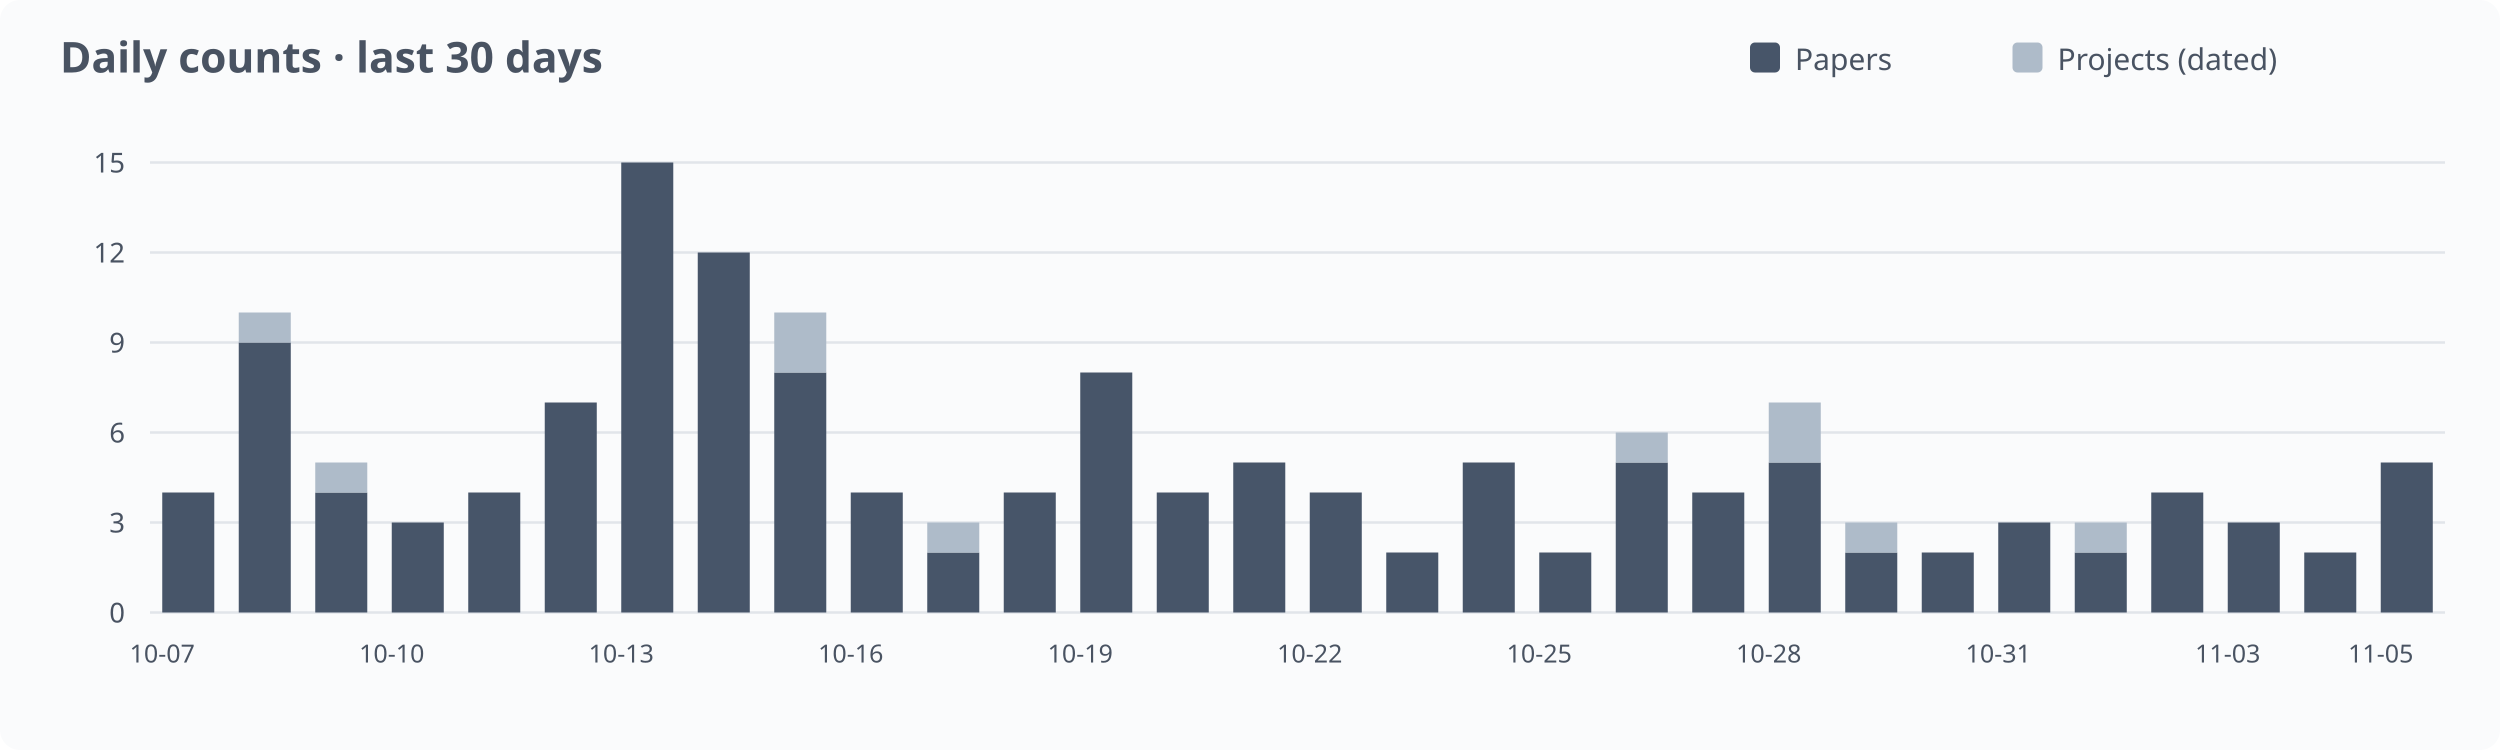
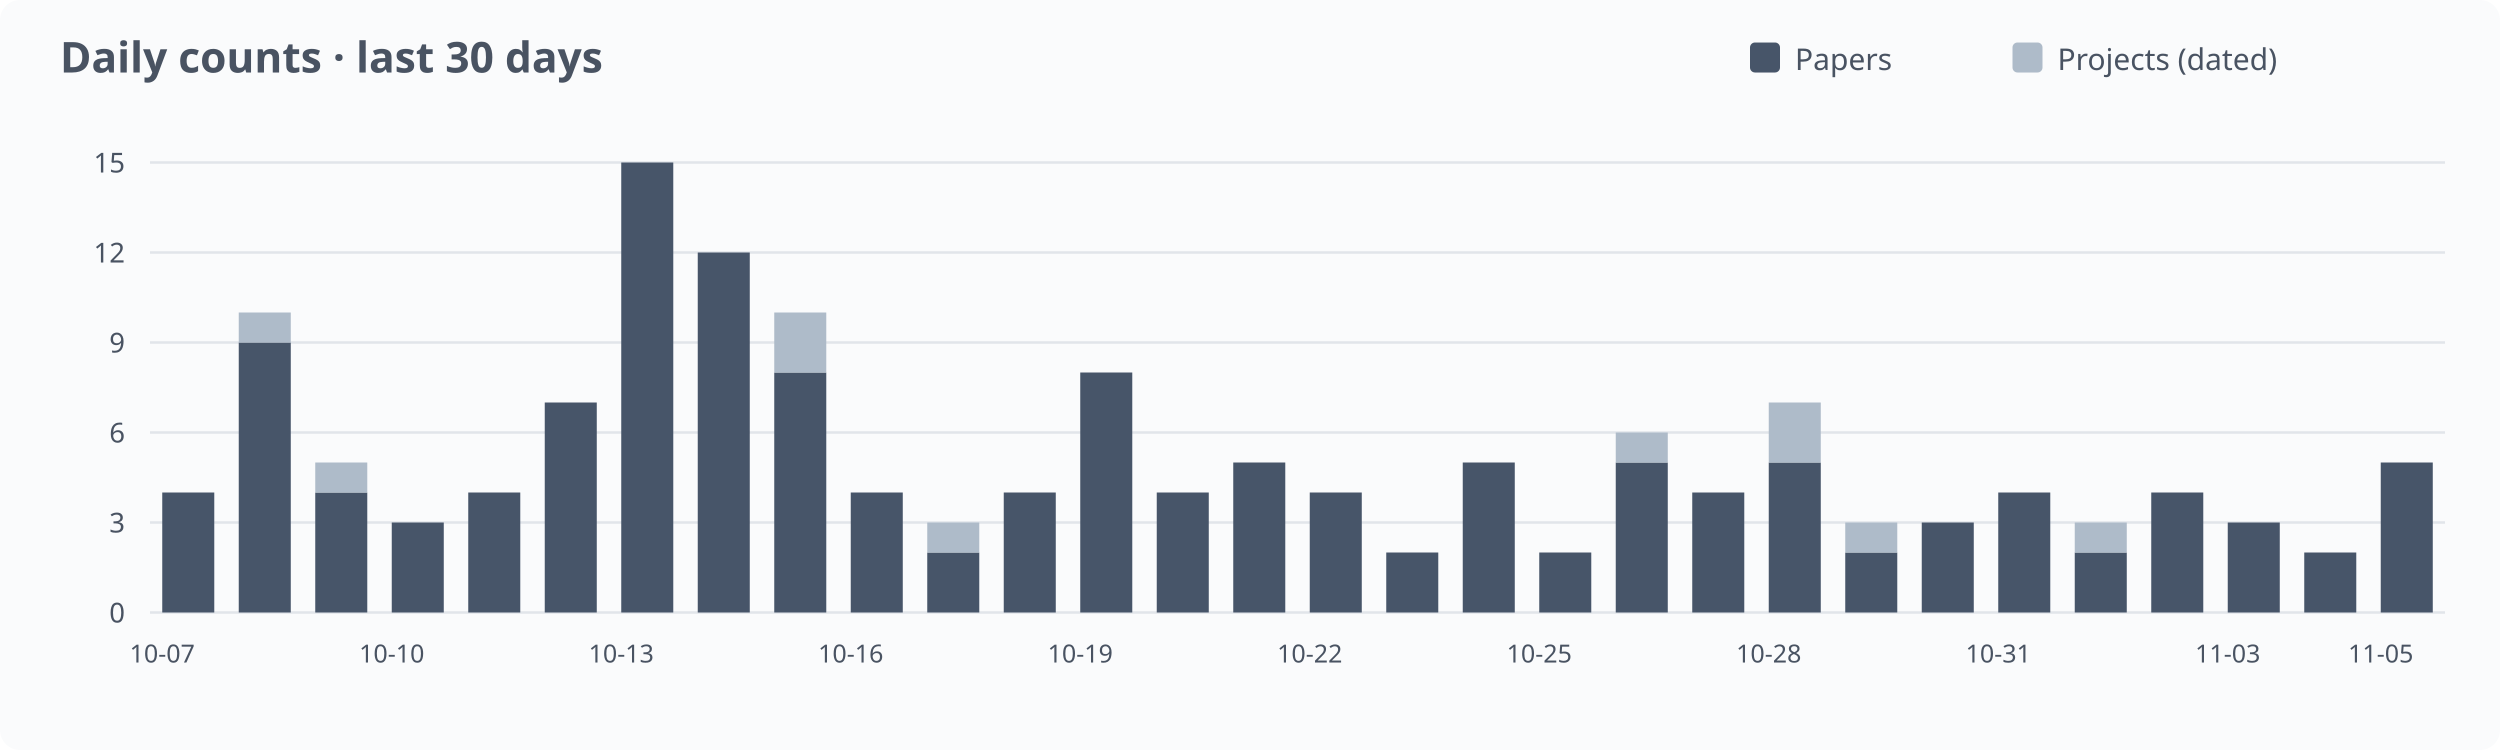
<svg xmlns="http://www.w3.org/2000/svg" width="1000" height="300" viewBox="0 0 1000 300" role="img" aria-labelledby="title desc">
  <rect width="100%" height="100%" rx="8" fill="#fafbfc" />
  <g font-family="system-ui,sans-serif" fill="#495362">
    <text x="24" y="29" font-size="17" font-weight="600">Daily counts · last 30 days</text>
    <rect x="700" y="17" width="12" height="12" rx="2" fill="#475569" />
    <text x="718" y="28" font-size="12">Papers</text>
    <rect x="805" y="17" width="12" height="12" rx="2" fill="#aebbc9" />
    <text x="823" y="28" font-size="12">Projects (dated)</text>
    <path d="M60 245.0H978" stroke="#e1e5ea" />
    <text x="50" y="249.0" text-anchor="end" font-size="11">0</text>
    <path d="M60 209.0H978" stroke="#e1e5ea" />
    <text x="50" y="213.0" text-anchor="end" font-size="11">3</text>
    <path d="M60 173.0H978" stroke="#e1e5ea" />
    <text x="50" y="177.0" text-anchor="end" font-size="11">6</text>
    <path d="M60 137.0H978" stroke="#e1e5ea" />
    <text x="50" y="141.0" text-anchor="end" font-size="11">9</text>
    <path d="M60 101.0H978" stroke="#e1e5ea" />
    <text x="50" y="105.0" text-anchor="end" font-size="11">12</text>
    <path d="M60 65.0H978" stroke="#e1e5ea" />
    <text x="50" y="69.0" text-anchor="end" font-size="11">15</text>
    <rect x="64.90" y="197.00" width="20.81" height="48.00" fill="#475569" />
    <rect x="64.90" y="197.00" width="20.81" height="0.00" fill="#aebbc9" />
    <text x="64.90" y="265" text-anchor="middle" font-size="10">10-07</text>
    <rect x="95.50" y="137.00" width="20.81" height="108.00" fill="#475569" />
    <rect x="95.50" y="125.00" width="20.81" height="12.00" fill="#aebbc9" />
    <rect x="126.10" y="197.00" width="20.81" height="48.00" fill="#475569" />
    <rect x="126.10" y="185.00" width="20.81" height="12.00" fill="#aebbc9" />
    <rect x="156.70" y="209.00" width="20.81" height="36.00" fill="#475569" />
    <rect x="156.70" y="209.00" width="20.81" height="0.00" fill="#aebbc9" />
    <text x="156.70" y="265" text-anchor="middle" font-size="10">10-10</text>
    <rect x="187.30" y="197.00" width="20.81" height="48.00" fill="#475569" />
    <rect x="187.30" y="197.00" width="20.81" height="0.00" fill="#aebbc9" />
    <rect x="217.90" y="161.00" width="20.81" height="84.00" fill="#475569" />
    <rect x="217.90" y="161.00" width="20.81" height="0.00" fill="#aebbc9" />
    <rect x="248.50" y="65.00" width="20.81" height="180.00" fill="#475569" />
    <rect x="248.50" y="65.00" width="20.81" height="0.00" fill="#aebbc9" />
    <text x="248.50" y="265" text-anchor="middle" font-size="10">10-13</text>
    <rect x="279.10" y="101.00" width="20.81" height="144.00" fill="#475569" />
    <rect x="279.10" y="101.00" width="20.81" height="0.00" fill="#aebbc9" />
    <rect x="309.70" y="149.00" width="20.81" height="96.00" fill="#475569" />
    <rect x="309.70" y="125.00" width="20.81" height="24.00" fill="#aebbc9" />
    <rect x="340.30" y="197.00" width="20.81" height="48.00" fill="#475569" />
    <rect x="340.30" y="197.00" width="20.81" height="0.00" fill="#aebbc9" />
    <text x="340.30" y="265" text-anchor="middle" font-size="10">10-16</text>
    <rect x="370.90" y="221.00" width="20.81" height="24.00" fill="#475569" />
    <rect x="370.90" y="209.00" width="20.81" height="12.00" fill="#aebbc9" />
    <rect x="401.50" y="197.00" width="20.81" height="48.00" fill="#475569" />
    <rect x="401.50" y="197.00" width="20.81" height="0.00" fill="#aebbc9" />
    <rect x="432.10" y="149.00" width="20.81" height="96.00" fill="#475569" />
    <rect x="432.10" y="149.00" width="20.81" height="0.00" fill="#aebbc9" />
    <text x="432.10" y="265" text-anchor="middle" font-size="10">10-19</text>
    <rect x="462.70" y="197.00" width="20.81" height="48.00" fill="#475569" />
    <rect x="462.70" y="197.00" width="20.81" height="0.00" fill="#aebbc9" />
    <rect x="493.30" y="185.00" width="20.81" height="60.00" fill="#475569" />
    <rect x="493.30" y="185.00" width="20.81" height="0.00" fill="#aebbc9" />
    <rect x="523.90" y="197.00" width="20.81" height="48.00" fill="#475569" />
    <rect x="523.90" y="197.00" width="20.81" height="0.00" fill="#aebbc9" />
    <text x="523.90" y="265" text-anchor="middle" font-size="10">10-22</text>
    <rect x="554.50" y="221.00" width="20.81" height="24.00" fill="#475569" />
    <rect x="554.50" y="221.00" width="20.81" height="0.00" fill="#aebbc9" />
    <rect x="585.10" y="185.00" width="20.81" height="60.00" fill="#475569" />
    <rect x="585.10" y="185.00" width="20.81" height="0.00" fill="#aebbc9" />
    <rect x="615.70" y="221.00" width="20.81" height="24.00" fill="#475569" />
    <rect x="615.70" y="221.00" width="20.81" height="0.00" fill="#aebbc9" />
    <text x="615.70" y="265" text-anchor="middle" font-size="10">10-25</text>
    <rect x="646.30" y="185.00" width="20.81" height="60.00" fill="#475569" />
    <rect x="646.30" y="173.00" width="20.81" height="12.00" fill="#aebbc9" />
    <rect x="676.90" y="197.00" width="20.81" height="48.00" fill="#475569" />
    <rect x="676.90" y="197.00" width="20.81" height="0.00" fill="#aebbc9" />
    <rect x="707.50" y="185.00" width="20.81" height="60.00" fill="#475569" />
    <rect x="707.50" y="161.00" width="20.81" height="24.00" fill="#aebbc9" />
    <text x="707.50" y="265" text-anchor="middle" font-size="10">10-28</text>
    <rect x="738.10" y="221.00" width="20.81" height="24.00" fill="#475569" />
    <rect x="738.10" y="209.00" width="20.81" height="12.00" fill="#aebbc9" />
-     <rect x="768.70" y="221.00" width="20.81" height="24.00" fill="#475569" />
-     <rect x="768.70" y="221.00" width="20.81" height="0.00" fill="#aebbc9" />
-     <rect x="799.30" y="209.00" width="20.81" height="36.00" fill="#475569" />
-     <rect x="799.30" y="209.00" width="20.81" height="0.00" fill="#aebbc9" />
+     <rect x="768.70" y="209.00" width="20.81" height="36.00" fill="#475569" />
+     <rect x="768.70" y="209.00" width="20.81" height="0.00" fill="#aebbc9" />
+     <rect x="799.30" y="197.00" width="20.81" height="48.00" fill="#475569" />
+     <rect x="799.30" y="197.00" width="20.81" height="0.00" fill="#aebbc9" />
    <text x="799.30" y="265" text-anchor="middle" font-size="10">10-31</text>
    <rect x="829.90" y="221.00" width="20.81" height="24.00" fill="#475569" />
    <rect x="829.90" y="209.00" width="20.81" height="12.00" fill="#aebbc9" />
    <rect x="860.50" y="197.00" width="20.81" height="48.00" fill="#475569" />
    <rect x="860.50" y="197.00" width="20.81" height="0.00" fill="#aebbc9" />
    <rect x="891.10" y="209.00" width="20.81" height="36.00" fill="#475569" />
    <rect x="891.10" y="209.00" width="20.81" height="0.00" fill="#aebbc9" />
    <text x="891.10" y="265" text-anchor="middle" font-size="10">11-03</text>
    <rect x="921.70" y="221.00" width="20.81" height="24.00" fill="#475569" />
    <rect x="921.70" y="221.00" width="20.81" height="0.00" fill="#aebbc9" />
    <rect x="952.30" y="185.00" width="20.81" height="60.00" fill="#475569" />
    <rect x="952.30" y="185.00" width="20.81" height="0.00" fill="#aebbc9" />
    <text x="952.30" y="265" text-anchor="middle" font-size="10">11-05</text>
  </g>
</svg>
